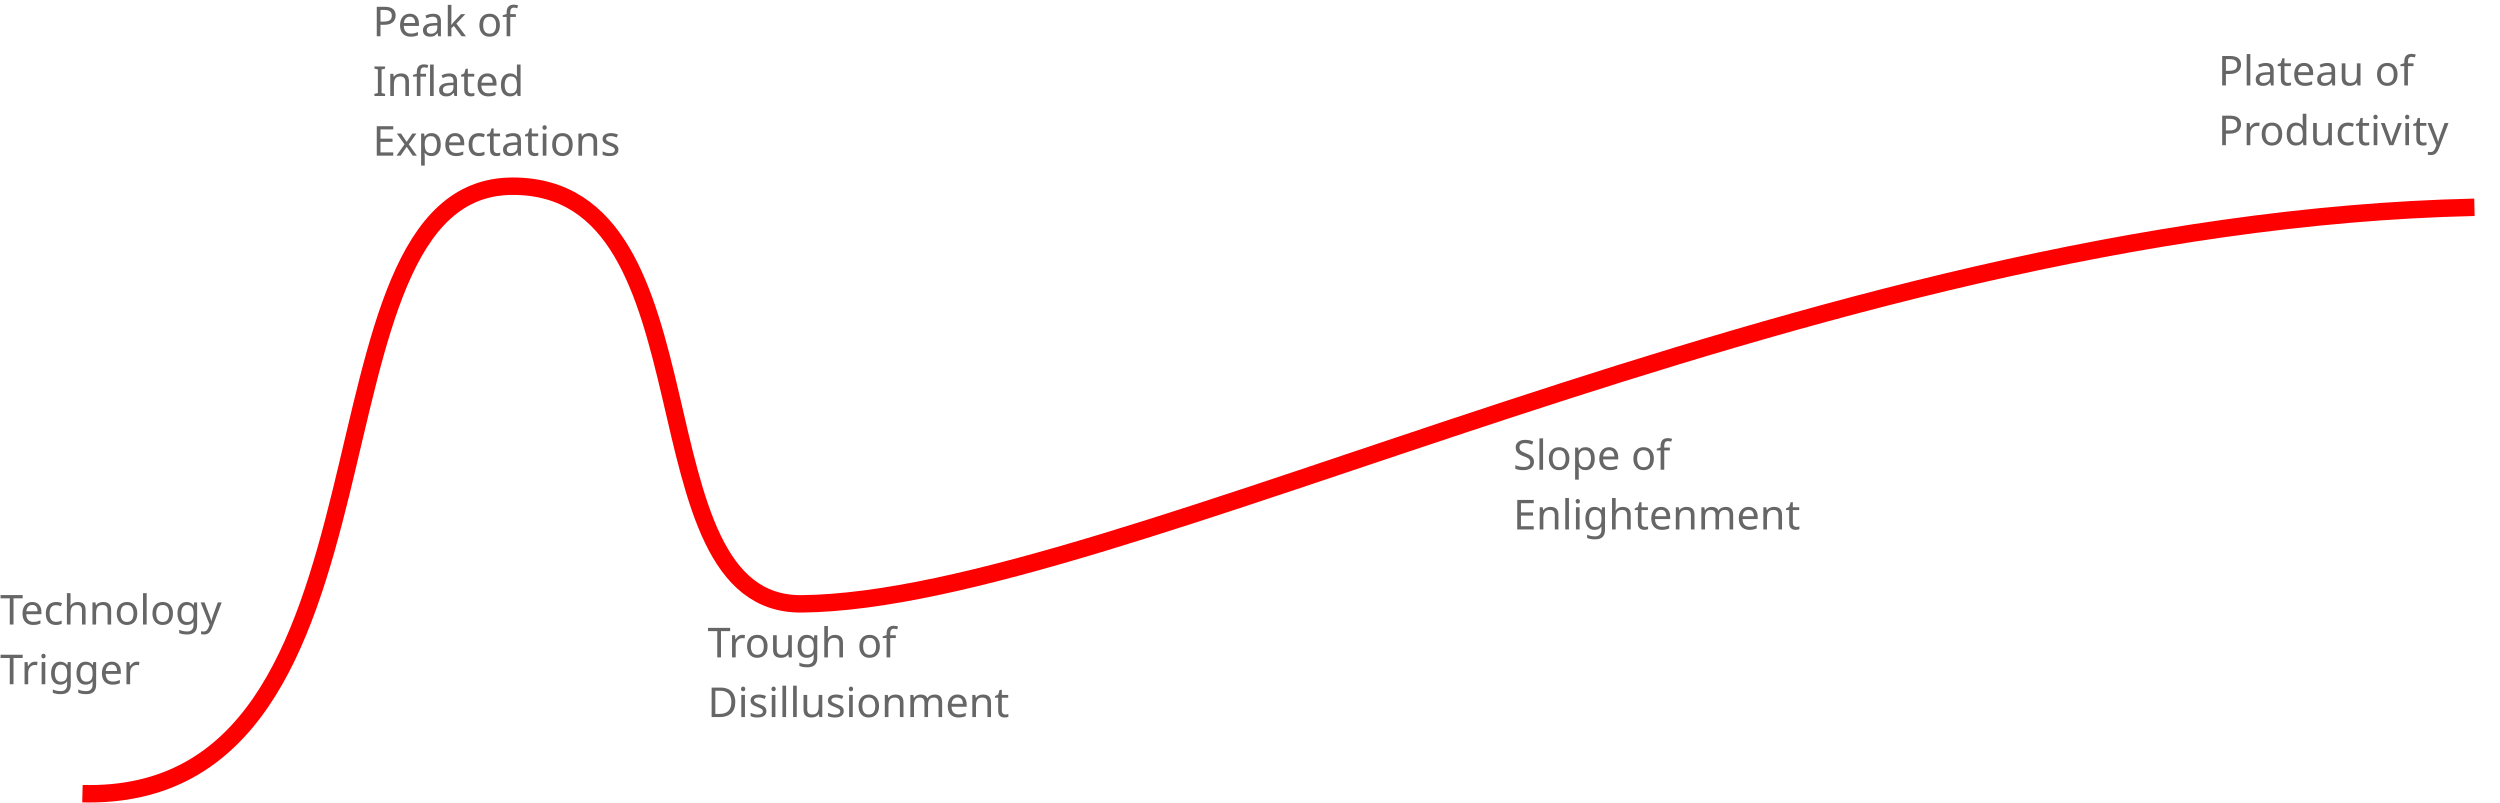
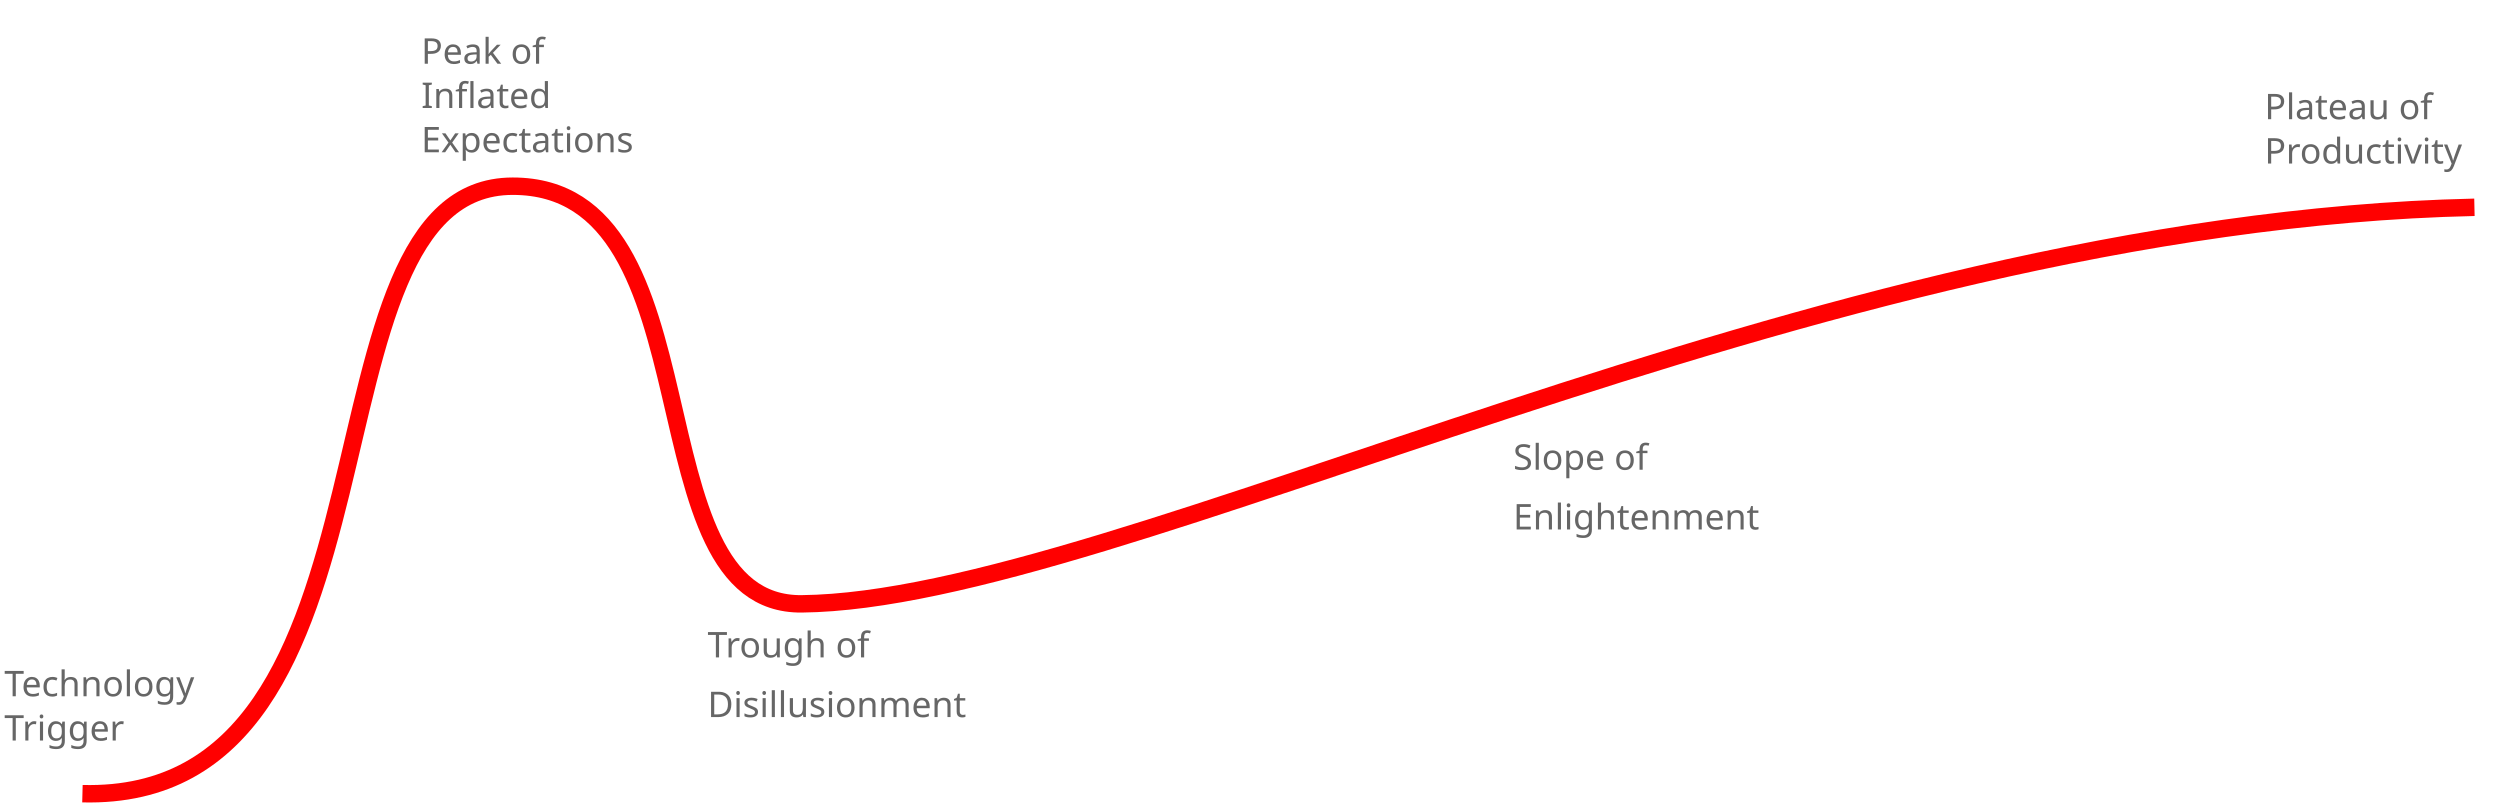
<svg xmlns="http://www.w3.org/2000/svg" width="1693.152" height="543.492" id="svg2" version="1.1">
  <defs id="defs4" />
  <g id="layer1" transform="translate(78.68861,-219.1144)">
    <path style="fill:none;stroke:#ff0000;stroke-width:11.8;stroke-linecap:butt;stroke-linejoin:miter;stroke-miterlimit:4;stroke-opacity:1;stroke-dasharray:none" d="M -22.857,756.648 C 205.714,762.362 118.137,345.219 268.571,345.219 c 141.429,0 78.57,284.076 195.714,282.857 214.299,-2.23 681.429,-258.571 1132.857,-268.571" id="path3115" />
-     <text xml:space="preserve" style="font-size:28px;font-style:normal;font-weight:normal;line-height:125%;letter-spacing:0px;word-spacing:0px;fill:#666666;fill-opacity:1;stroke:none;font-family:Sans" x="-78.594" y="642.098" id="text3885">
-       <tspan id="tspan3887" x="-78.594" y="642.098">Technology</tspan>
-       <tspan x="-78.594" y="682.526" id="tspan3893">Trigger</tspan>
+     <text xml:space="preserve" style="font-size:24px;font-style:normal;font-weight:normal;line-height:125%;letter-spacing:0px;word-spacing:0px;fill:#666666;fill-opacity:1;stroke:none;font-family:Sans" x="-75.737" y="690.67" id="text3885">
+       <tspan id="tspan3887" x="-75.737" y="690.67">Technology</tspan>
+       <tspan x="-75.737" y="720.67" id="tspan3893">Trigger</tspan>
    </text>
-     <text xml:space="preserve" style="font-size:28px;font-style:normal;font-weight:normal;line-height:125%;letter-spacing:0px;word-spacing:0px;fill:#666666;fill-opacity:1;stroke:none;font-family:Sans" x="173.762" y="243.687" id="text3895">
-       <tspan id="tspan3897" x="173.762" y="243.687">Peak of</tspan>
-       <tspan x="173.762" y="284.115" id="tspan3899">Inflated</tspan>
-       <tspan x="173.762" y="324.543" id="tspan3903">Expectations</tspan>
+     <text xml:space="preserve" style="font-size:24px;font-style:normal;font-weight:normal;line-height:125%;letter-spacing:0px;word-spacing:0px;fill:#666666;fill-opacity:1;stroke:none;font-family:Sans" x="206.619" y="262.258" id="text3895">
+       <tspan id="tspan3897" x="206.619" y="262.258">Peak of</tspan>
+       <tspan x="206.619" y="292.259" id="tspan3899">Inflated</tspan>
+       <tspan x="206.619" y="322.258" id="tspan3903">Expectations</tspan>
    </text>
-     <text xml:space="preserve" style="font-size:28px;font-style:normal;font-weight:normal;line-height:125%;letter-spacing:0px;word-spacing:0px;fill:#666666;fill-opacity:1;stroke:none;font-family:Sans" x="400.551" y="664.347" id="text3907">
+     <text xml:space="preserve" style="font-size:24px;font-style:normal;font-weight:normal;line-height:125%;letter-spacing:0px;word-spacing:0px;fill:#666666;fill-opacity:1;stroke:none;font-family:Sans" x="400.551" y="664.347" id="text3907">
      <tspan id="tspan3909" x="400.551" y="664.347">Trough of</tspan>
      <tspan x="400.551" y="704.775" id="tspan3911">Disillusionment</tspan>
    </text>
-     <text xml:space="preserve" style="font-size:28px;font-style:normal;font-weight:normal;line-height:125%;letter-spacing:0px;word-spacing:0px;fill:#666666;fill-opacity:1;stroke:none;font-family:Sans" x="946.16" y="537.259" id="text3913">
+     <text xml:space="preserve" style="font-size:24px;font-style:normal;font-weight:normal;line-height:125%;letter-spacing:0px;word-spacing:0px;fill:#666666;fill-opacity:1;stroke:none;font-family:Sans" x="946.16" y="537.259" id="text3913">
      <tspan id="tspan3915" x="946.16" y="537.259">Slope of</tspan>
      <tspan x="946.16" y="577.687" id="tspan3917">Enlightenment</tspan>
    </text>
-     <text xml:space="preserve" style="font-size:28px;font-style:normal;font-weight:normal;line-height:125%;letter-spacing:0px;word-spacing:0px;fill:#666666;fill-opacity:1;stroke:none;font-family:Sans" x="1423.583" y="277.004" id="text3919">
-       <tspan id="tspan3921" x="1423.583" y="277.004">Plateau of</tspan>
-       <tspan x="1423.583" y="317.432" id="tspan3923">Productivity</tspan>
+     <text xml:space="preserve" style="font-size:24px;font-style:normal;font-weight:normal;line-height:125%;letter-spacing:0px;word-spacing:0px;fill:#666666;fill-opacity:1;stroke:none;font-family:Sans" x="1455.012" y="299.862" id="text3919">
+       <tspan id="tspan3921" x="1455.012" y="299.862">Plateau of</tspan>
+       <tspan x="1455.012" y="329.862" id="tspan3923">Productivity</tspan>
    </text>
  </g>
</svg>
